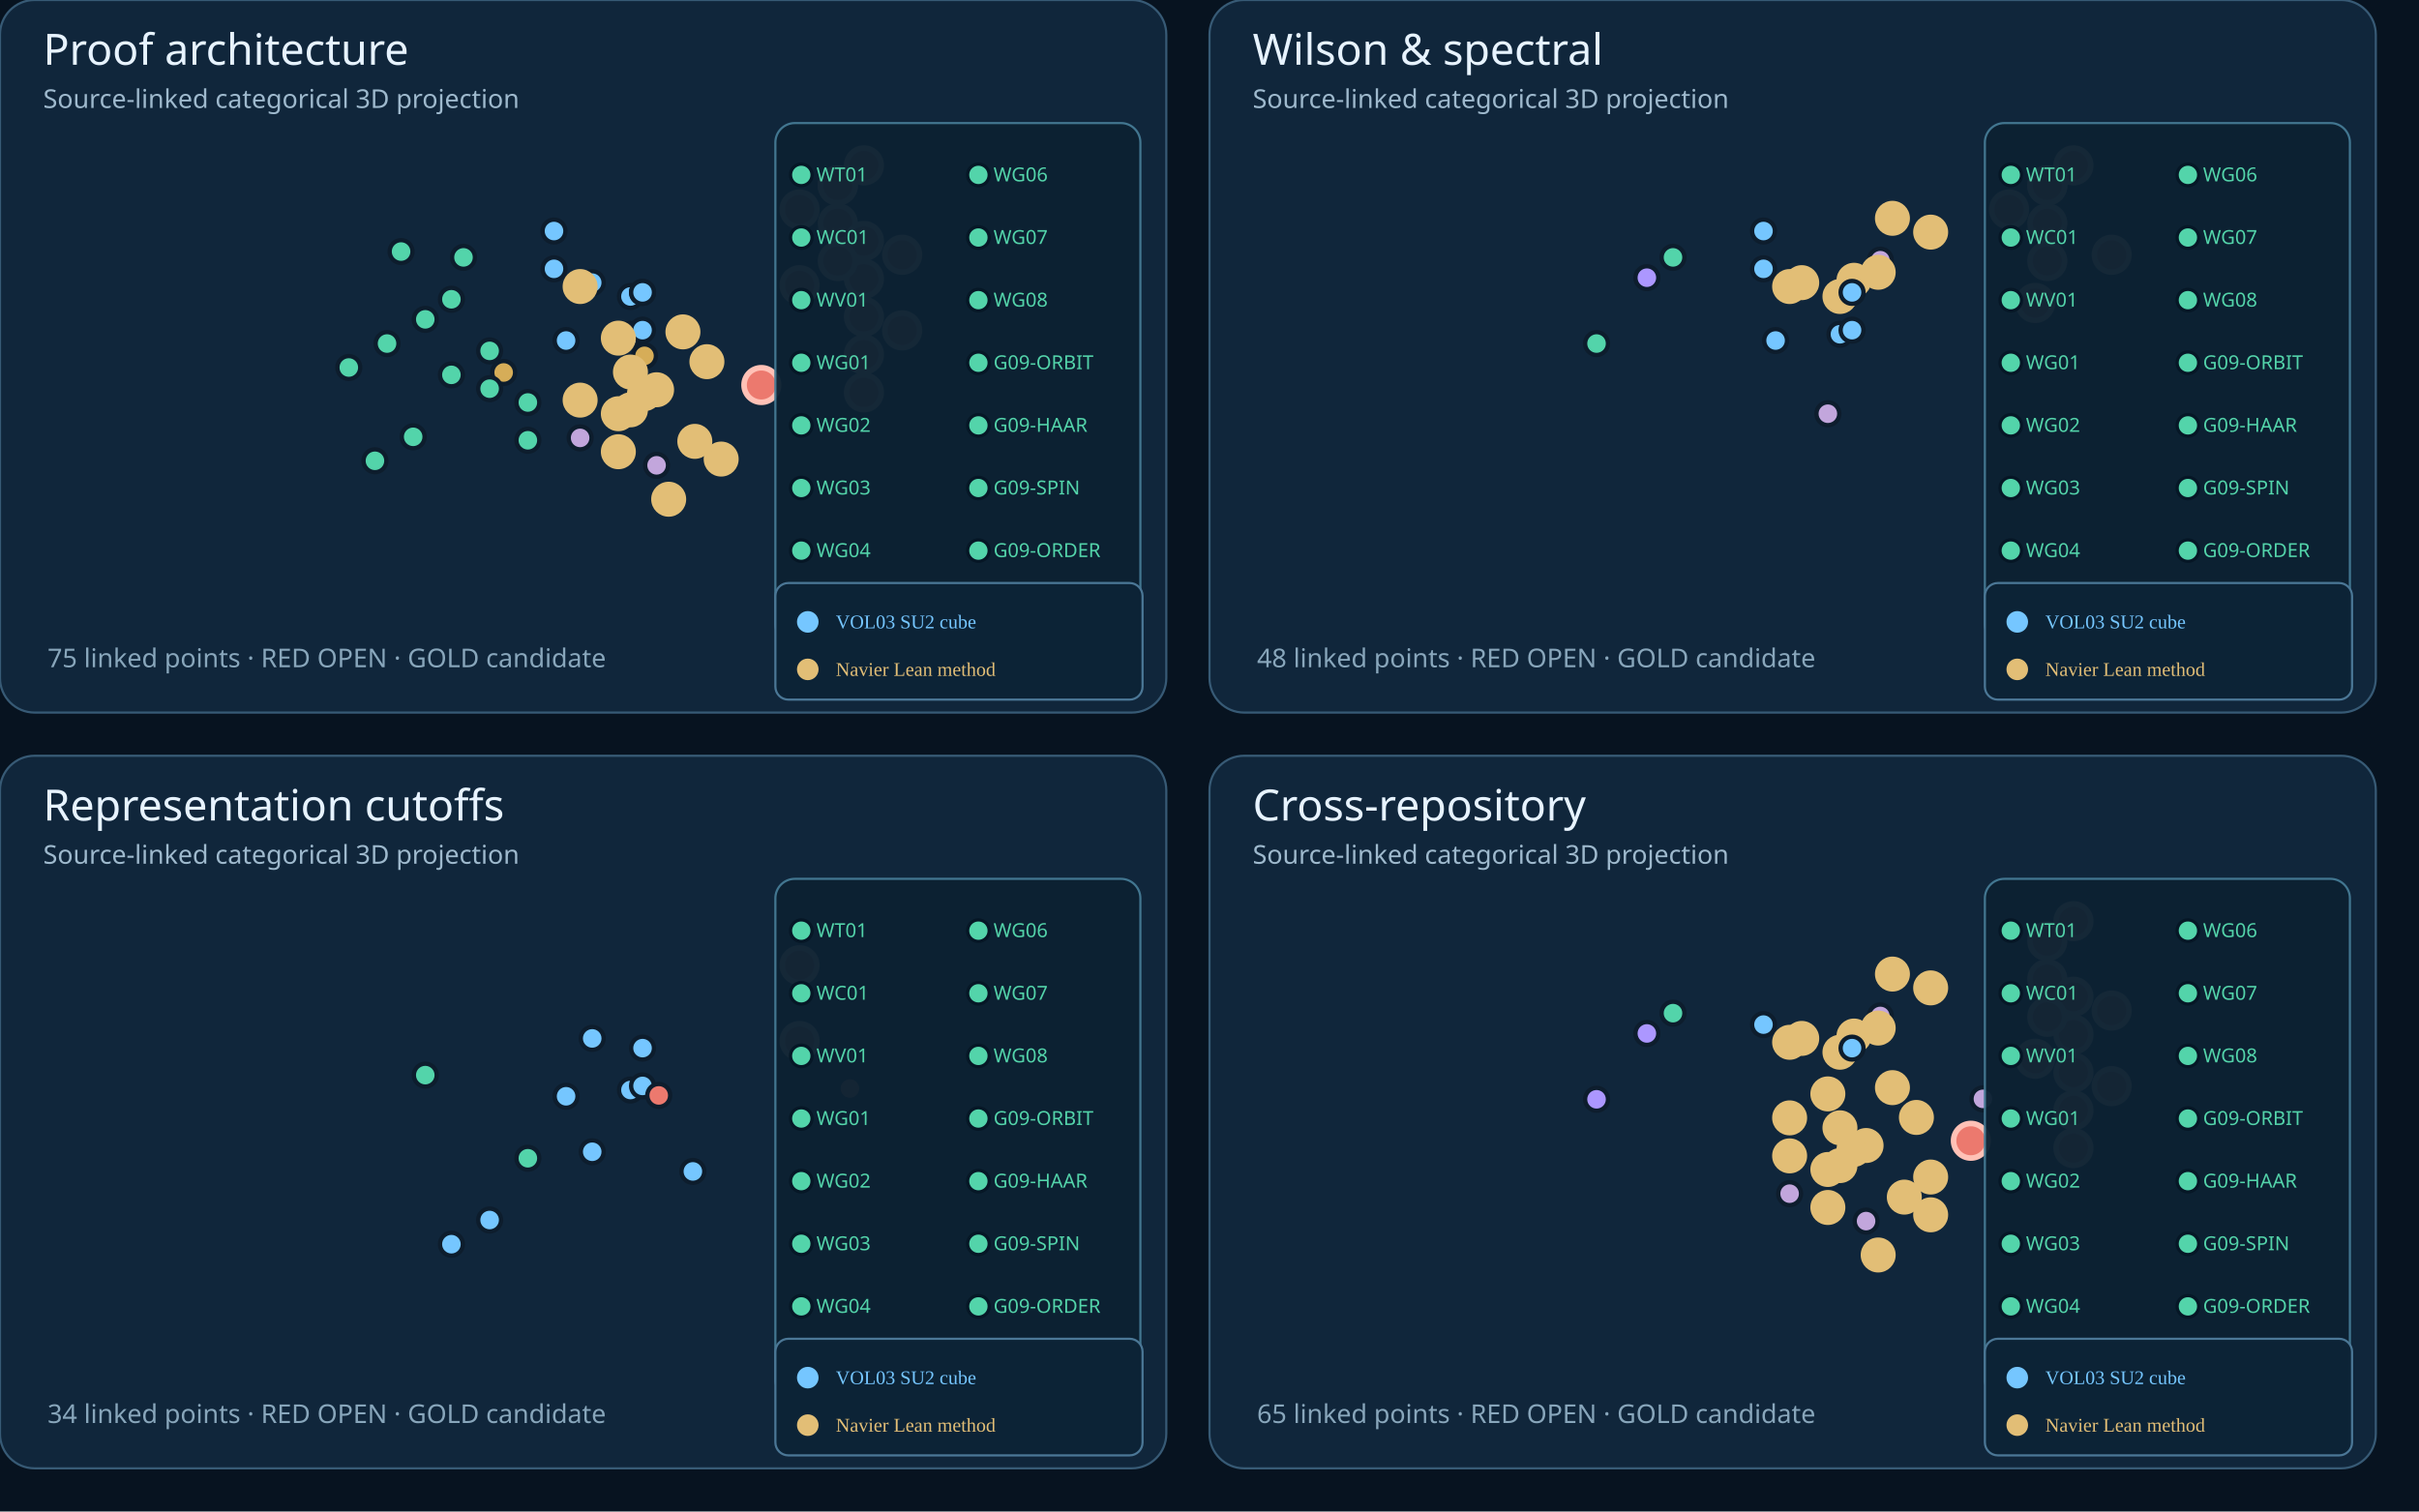
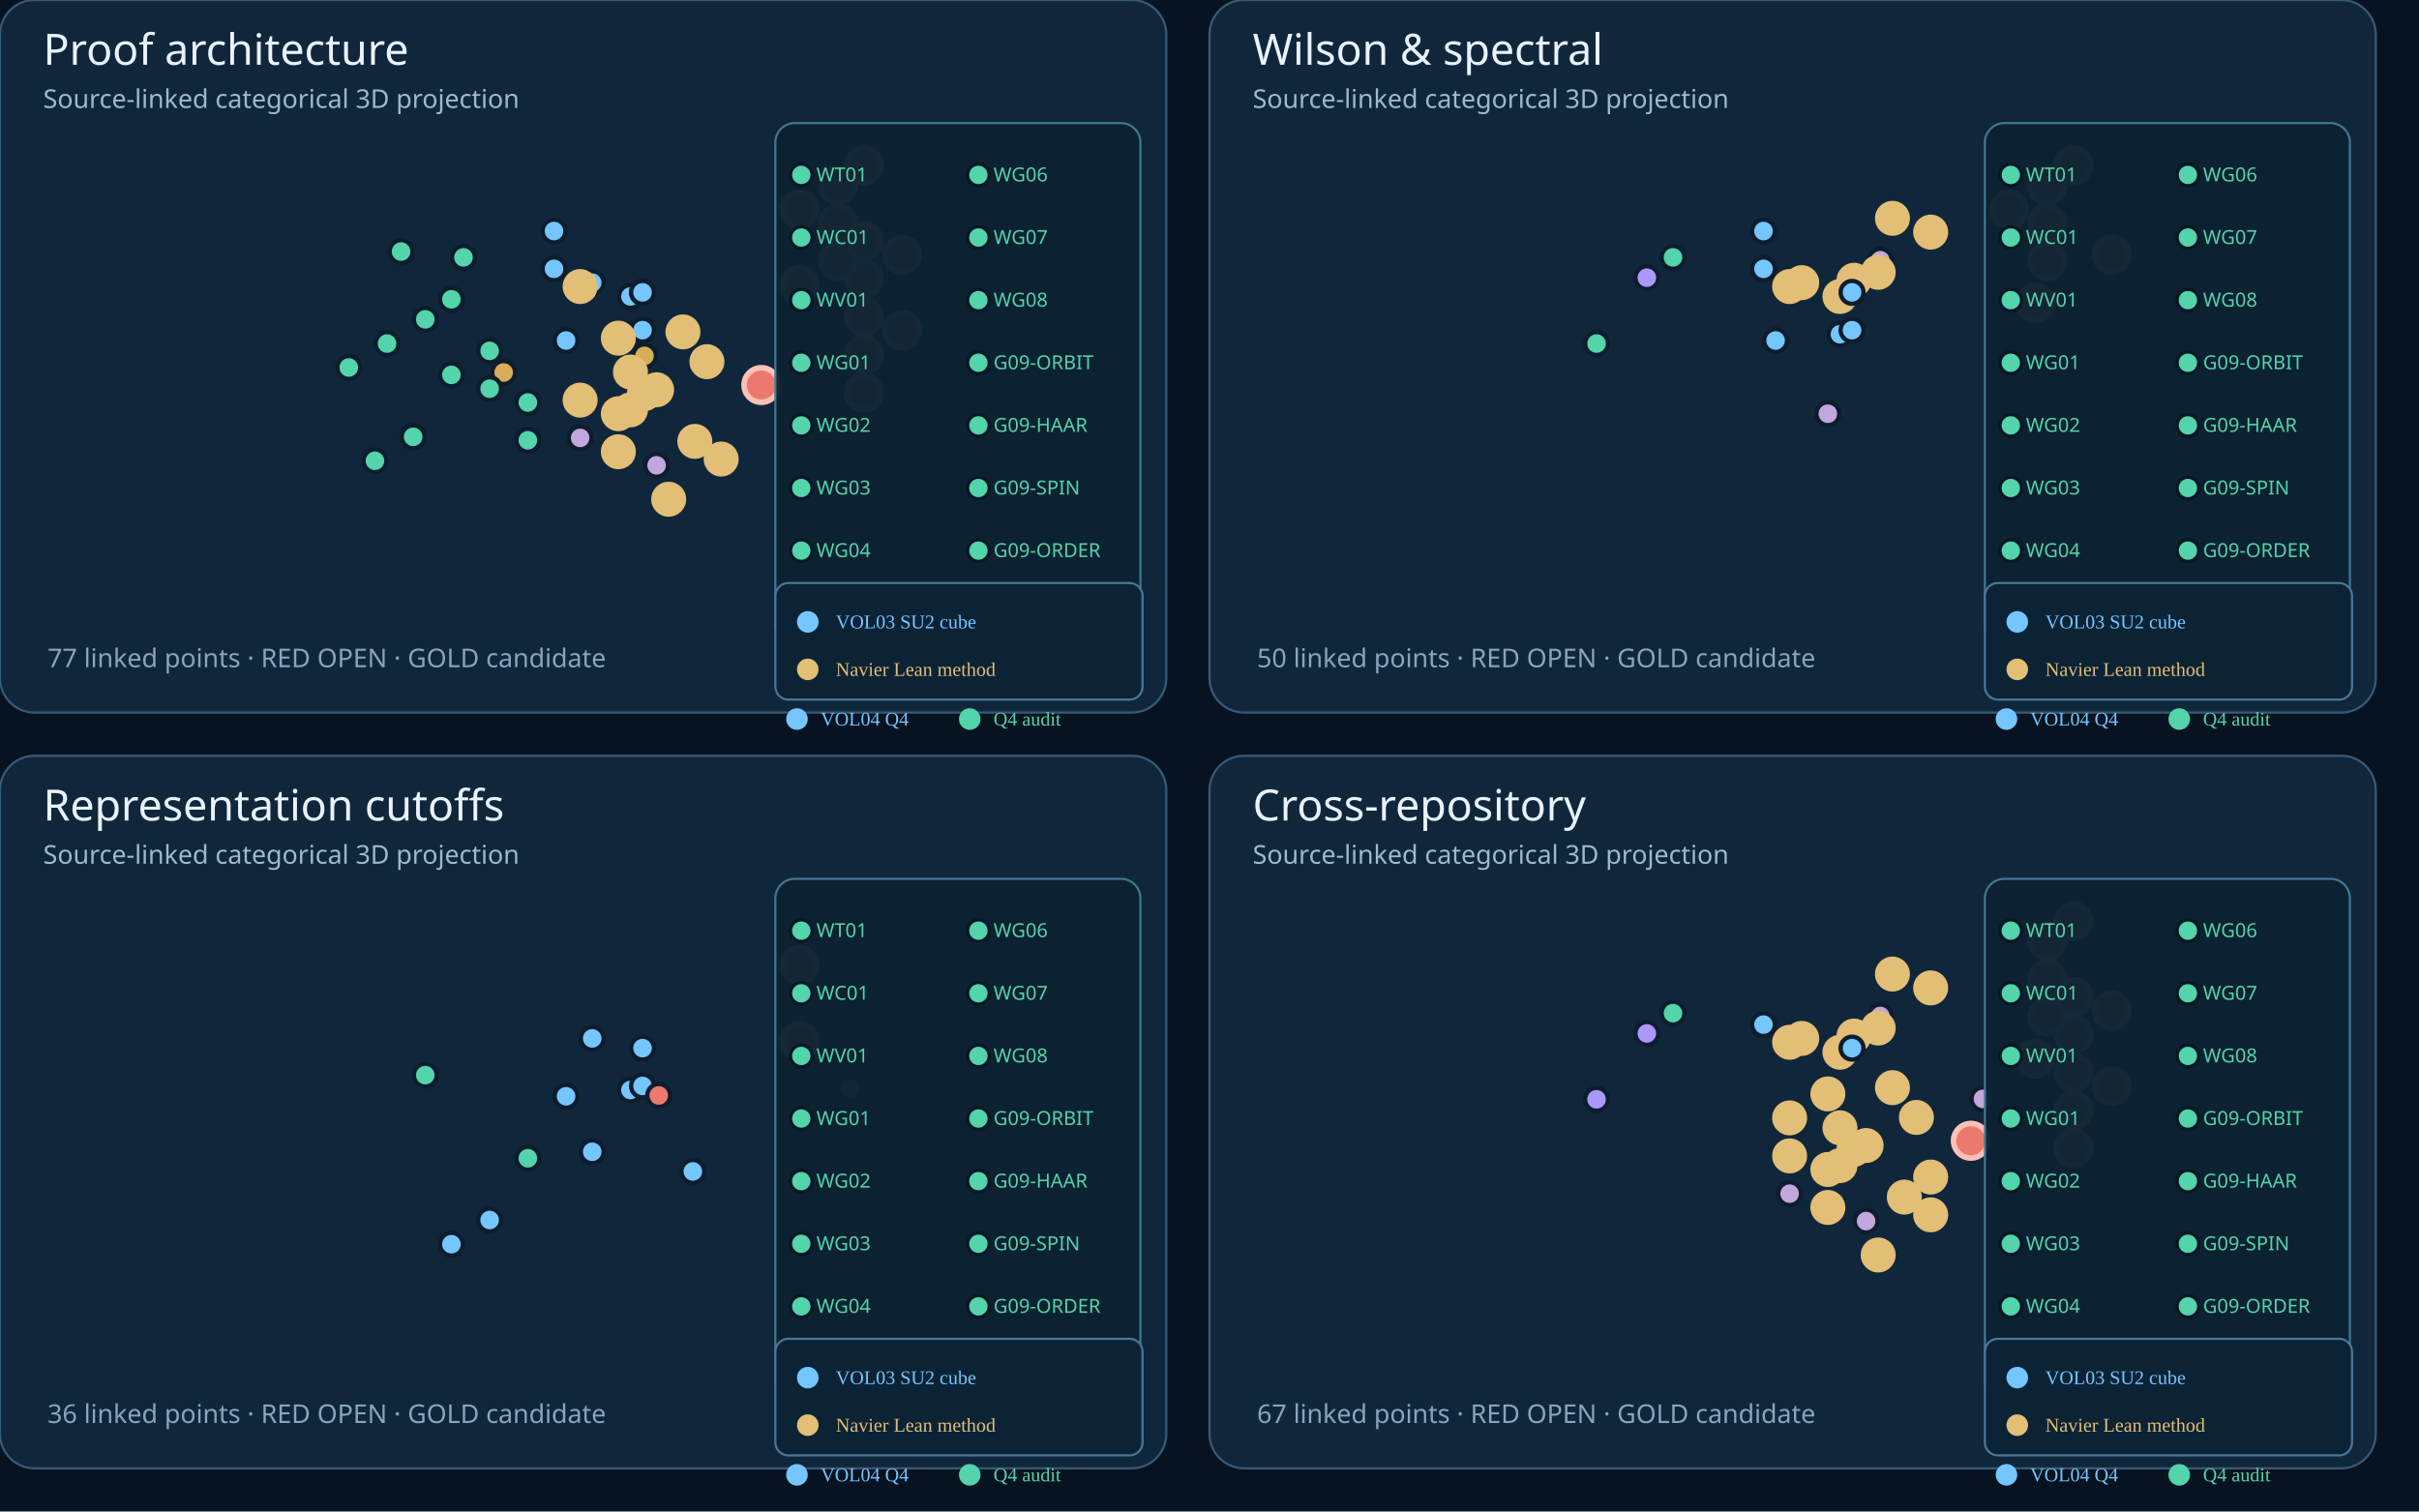
<svg xmlns="http://www.w3.org/2000/svg" width="1120" height="700" viewBox="0 0 1120 700">
  <rect width="1120" height="700" fill="#071320" />
  <g transform="translate(0,0)">
    <rect width="540" height="330" rx="16" fill="#10263b" stroke="#375a75" />
    <text x="20" y="30" fill="#e7f3ff" font-size="20" font-family="system-ui">Proof architecture</text>
    <text x="20" y="50" fill="#9eb9cd" font-size="12" font-family="system-ui">Source-linked categorical 3D projection</text>
    <circle cx="173.6" cy="213.4" r="5.3" fill="#53d4aa" stroke="#0d1d2d" stroke-width="2" />
    <circle cx="161.5" cy="170.2" r="5.3" fill="#53d4aa" stroke="#0d1d2d" stroke-width="2" />
    <circle cx="185.7" cy="116.5" r="5.3" fill="#53d4aa" stroke="#0d1d2d" stroke-width="2" />
    <circle cx="179.2" cy="159.1" r="5.3" fill="#53d4aa" stroke="#0d1d2d" stroke-width="2" />
    <circle cx="191.3" cy="202.3" r="5.3" fill="#53d4aa" stroke="#0d1d2d" stroke-width="2" />
    <circle cx="196.9" cy="147.9" r="5.3" fill="#53d4aa" stroke="#0d1d2d" stroke-width="2" />
    <circle cx="209" cy="173.6" r="5.3" fill="#53d4aa" stroke="#0d1d2d" stroke-width="2" />
    <circle cx="233.2" cy="172.5" r="5.3" fill="#d6ad58" stroke="#0d1d2d" stroke-width="2" />
    <circle cx="226.7" cy="180" r="5.3" fill="#53d4aa" stroke="#0d1d2d" stroke-width="2" />
    <circle cx="226.7" cy="162.5" r="5.3" fill="#53d4aa" stroke="#0d1d2d" stroke-width="2" />
    <circle cx="209" cy="138.6" r="5.3" fill="#53d4aa" stroke="#0d1d2d" stroke-width="2" />
    <circle cx="244.4" cy="186.4" r="5.3" fill="#53d4aa" stroke="#0d1d2d" stroke-width="2" />
    <circle cx="244.4" cy="203.9" r="5.3" fill="#53d4aa" stroke="#0d1d2d" stroke-width="2" />
    <circle cx="298.4" cy="164.8" r="5.3" fill="#d6ad58" stroke="#0d1d2d" stroke-width="2" />
    <circle cx="316.2" cy="153.7" r="5.3" fill="#d6ad58" stroke="#0d1d2d" stroke-width="2" />
    <circle cx="214.6" cy="119.2" r="5.3" fill="#53d4aa" stroke="#0d1d2d" stroke-width="2" />
    <circle cx="256.5" cy="107" r="5.3" fill="#75c6ff" stroke="#0d1d2d" stroke-width="2" />
    <circle cx="256.5" cy="124.5" r="5.3" fill="#75c6ff" stroke="#0d1d2d" stroke-width="2" />
    <circle cx="274.2" cy="130.9" r="5.3" fill="#75c6ff" stroke="#0d1d2d" stroke-width="2" />
    <circle cx="262.1" cy="157.7" r="5.3" fill="#75c6ff" stroke="#0d1d2d" stroke-width="2" />
    <circle cx="291.9" cy="137.3" r="5.3" fill="#75c6ff" stroke="#0d1d2d" stroke-width="2" />
    <circle cx="291.9" cy="154.8" r="5.3" fill="#75c6ff" stroke="#0d1d2d" stroke-width="2" />
    <circle cx="297.5" cy="152.9" r="5.3" fill="#75c6ff" stroke="#0d1d2d" stroke-width="2" />
    <circle cx="297.5" cy="135.4" r="5.3" fill="#75c6ff" stroke="#0d1d2d" stroke-width="2" />
    <circle cx="387.9" cy="103.4" r="8" fill="#ec796e" stroke="#ffc1b6" stroke-width="2.6" />
    <circle cx="387.9" cy="85.9" r="8" fill="#ec796e" stroke="#ffc1b6" stroke-width="2.6" />
    <circle cx="400" cy="146.7" r="8" fill="#ec796e" stroke="#ffc1b6" stroke-width="2.6" />
    <circle cx="400" cy="111.6" r="8" fill="#ec796e" stroke="#ffc1b6" stroke-width="2.6" />
    <circle cx="400" cy="129.1" r="8" fill="#ec796e" stroke="#ffc1b6" stroke-width="2.6" />
    <circle cx="268.6" cy="202.8" r="5.3" fill="#c2a6dc" stroke="#0d1d2d" stroke-width="2" />
    <circle cx="304" cy="215.5" r="5.3" fill="#c2a6dc" stroke="#0d1d2d" stroke-width="2" />
    <circle cx="387.9" cy="120.9" r="8" fill="#ec796e" stroke="#ffc1b6" stroke-width="2.6" />
    <circle cx="370.2" cy="97" r="8" fill="#ec796e" stroke="#ffc1b6" stroke-width="2.6" />
    <circle cx="352.5" cy="178.3" r="8" fill="#ec796e" stroke="#ffc1b6" stroke-width="2.6" />
    <circle cx="387.9" cy="85.9" r="8" fill="#ec796e" stroke="#ffc1b6" stroke-width="2.6" />
    <circle cx="400" cy="76.6" r="8" fill="#ec796e" stroke="#ffc1b6" stroke-width="2.6" />
    <circle cx="370.2" cy="132.1" r="8" fill="#ec796e" stroke="#ffc1b6" stroke-width="2.6" />
    <circle cx="400" cy="164.2" r="8" fill="#ec796e" stroke="#ffc1b6" stroke-width="2.6" />
    <circle cx="400" cy="181.7" r="8" fill="#ec796e" stroke="#ffc1b6" stroke-width="2.6" />
    <circle cx="417.7" cy="153" r="8" fill="#ec796e" stroke="#ffc1b6" stroke-width="2.6" />
    <circle cx="417.7" cy="118" r="8" fill="#ec796e" stroke="#ffc1b6" stroke-width="2.6" />
    <circle cx="286.3" cy="209.2" r="7" fill="#e2be76" stroke="#e2be76" stroke-width="2.2" />
    <circle cx="304" cy="180.5" r="7" fill="#e2be76" stroke="#e2be76" stroke-width="2.2" />
    <circle cx="286.3" cy="156.6" r="7" fill="#e2be76" stroke="#e2be76" stroke-width="2.2" />
    <circle cx="268.6" cy="185.3" r="7" fill="#e2be76" stroke="#e2be76" stroke-width="2.2" />
    <circle cx="291.9" cy="172.3" r="7" fill="#e2be76" stroke="#e2be76" stroke-width="2.2" />
    <circle cx="291.9" cy="189.8" r="7" fill="#e2be76" stroke="#e2be76" stroke-width="2.2" />
    <circle cx="309.6" cy="231.2" r="7" fill="#e2be76" stroke="#e2be76" stroke-width="2.2" />
    <circle cx="327.3" cy="167.5" r="7" fill="#e2be76" stroke="#e2be76" stroke-width="2.2" />
    <circle cx="286.3" cy="191.6" r="7" fill="#e2be76" stroke="#e2be76" stroke-width="2.2" />
    <circle cx="333.9" cy="212.6" r="7" fill="#e2be76" stroke="#e2be76" stroke-width="2.2" />
    <circle cx="298.4" cy="182.3" r="7" fill="#e2be76" stroke="#e2be76" stroke-width="2.2" />
    <circle cx="268.6" cy="132.7" r="7" fill="#e2be76" stroke="#e2be76" stroke-width="2.2" />
    <circle cx="321.7" cy="204.4" r="7" fill="#e2be76" stroke="#e2be76" stroke-width="2.2" />
    <circle cx="316.2" cy="153.7" r="7" fill="#e2be76" stroke="#e2be76" stroke-width="2.2" />
    <circle cx="297.5" cy="135.4" r="5.3" fill="#75c6ff" stroke="#0d1d2d" stroke-width="2" />
-     <text x="22" y="309" fill="#88a6bb" font-size="12" font-family="system-ui">75 linked points · RED OPEN · GOLD candidate</text>
+     <text x="22" y="309" fill="#88a6bb" font-size="12" font-family="system-ui">77 linked points · RED OPEN · GOLD candidate</text>
    <g role="group" aria-label="New WG09 and volume proof nodes">
      <rect x="359" y="57" width="169" height="241" rx="9" fill="#0b2132" stroke="#447a94" stroke-width="1" opacity=".96" />
      <a href="index.html#YM4-WT01">
        <circle cx="371" cy="81" r="5" fill="#53d4aa" stroke="#061726" stroke-width="1.5" />
        <text x="378" y="84" font-size="9" fill="#53d4aa" font-family="system-ui">WT01</text>
      </a>
      <a href="index.html#YM4-WC01">
        <circle cx="371" cy="110" r="5" fill="#53d4aa" stroke="#061726" stroke-width="1.5" />
        <text x="378" y="113" font-size="9" fill="#53d4aa" font-family="system-ui">WC01</text>
      </a>
      <a href="index.html#YM4-WV01">
        <circle cx="371" cy="139" r="5" fill="#53d4aa" stroke="#061726" stroke-width="1.5" />
        <text x="378" y="142" font-size="9" fill="#53d4aa" font-family="system-ui">WV01</text>
      </a>
      <a href="index.html#YM4-WG01">
        <circle cx="371" cy="168" r="5" fill="#53d4aa" stroke="#061726" stroke-width="1.5" />
        <text x="378" y="171" font-size="9" fill="#53d4aa" font-family="system-ui">WG01</text>
      </a>
      <a href="index.html#YM4-WG02">
        <circle cx="371" cy="197" r="5" fill="#53d4aa" stroke="#061726" stroke-width="1.5" />
        <text x="378" y="200" font-size="9" fill="#53d4aa" font-family="system-ui">WG02</text>
      </a>
      <a href="index.html#YM4-WG03">
        <circle cx="371" cy="226" r="5" fill="#53d4aa" stroke="#061726" stroke-width="1.5" />
        <text x="378" y="229" font-size="9" fill="#53d4aa" font-family="system-ui">WG03</text>
      </a>
      <a href="index.html#YM4-WG04">
        <circle cx="371" cy="255" r="5" fill="#53d4aa" stroke="#061726" stroke-width="1.5" />
        <text x="378" y="258" font-size="9" fill="#53d4aa" font-family="system-ui">WG04</text>
      </a>
      <a href="index.html#YM4-WG05">
        <circle cx="371" cy="284" r="5" fill="#53d4aa" stroke="#061726" stroke-width="1.5" />
        <text x="378" y="287" font-size="9" fill="#53d4aa" font-family="system-ui">WG05</text>
      </a>
      <a href="index.html#YM4-WG06">
        <circle cx="453" cy="81" r="5" fill="#53d4aa" stroke="#061726" stroke-width="1.5" />
        <text x="460" y="84" font-size="9" fill="#53d4aa" font-family="system-ui">WG06</text>
      </a>
      <a href="index.html#YM4-WG07">
        <circle cx="453" cy="110" r="5" fill="#53d4aa" stroke="#061726" stroke-width="1.5" />
        <text x="460" y="113" font-size="9" fill="#53d4aa" font-family="system-ui">WG07</text>
      </a>
      <a href="index.html#YM4-WG08">
        <circle cx="453" cy="139" r="5" fill="#53d4aa" stroke="#061726" stroke-width="1.5" />
        <text x="460" y="142" font-size="9" fill="#53d4aa" font-family="system-ui">WG08</text>
      </a>
      <a href="index.html#YM4-WG09-ORBIT">
        <circle cx="453" cy="168" r="5" fill="#53d4aa" stroke="#061726" stroke-width="1.5" />
        <text x="460" y="171" font-size="9" fill="#53d4aa" font-family="system-ui">G09-ORBIT</text>
      </a>
      <a href="index.html#YM4-WG09-HAAR">
        <circle cx="453" cy="197" r="5" fill="#53d4aa" stroke="#061726" stroke-width="1.5" />
        <text x="460" y="200" font-size="9" fill="#53d4aa" font-family="system-ui">G09-HAAR</text>
      </a>
      <a href="index.html#YM4-WG09-SPIN">
        <circle cx="453" cy="226" r="5" fill="#53d4aa" stroke="#061726" stroke-width="1.5" />
        <text x="460" y="229" font-size="9" fill="#53d4aa" font-family="system-ui">G09-SPIN</text>
      </a>
      <a href="index.html#YM4-WG09-ORDER">
        <circle cx="453" cy="255" r="5" fill="#53d4aa" stroke="#061726" stroke-width="1.5" />
        <text x="460" y="258" font-size="9" fill="#53d4aa" font-family="system-ui">G09-ORDER</text>
      </a>
      <a href="index.html#YM4-VOL01">
        <circle cx="453" cy="284" r="5" fill="#75c6ff" stroke="#061726" stroke-width="1.5" />
        <text x="460" y="287" font-size="9" fill="#75c6ff" font-family="system-ui">VOL01</text>
      </a>
      <a href="index.html#YM4-VOL02">
        <circle cx="521" cy="296" r="5" fill="#75c6ff" stroke="#0d1d2d" stroke-width="1.5" />
        <text x="449" y="313" font-size="9" fill="#75c6ff">VOL02</text>
      </a>
      <g role="group" aria-label="VOL03 exact SU2 Haar and Navier Lean method">
        <rect x="359" y="270" width="170" height="54" rx="6" fill="#0c2336" stroke="#4b7796" stroke-width="1" />
        <a href="index.html#YM4-VOL03">
          <circle cx="374" cy="288" r="5" fill="#75c6ff" />
          <text x="387" y="291" fill="#75c6ff" font-size="9">VOL03 SU2 cube</text>
        </a>
        <a href="index.html#EXT-NS-CELL">
          <circle cx="374" cy="310" r="5" fill="#e2be76" />
          <text x="387" y="313" fill="#e2be76" font-size="9">Navier Lean method</text>
        </a>
+         <g role="group" aria-label="VOL04 full fourth coefficient and separate audit">
+           <a href="index.html#YM4-VOL04">
+             <circle cx="369" cy="333" r="5" fill="#75c6ff" />
+             <text x="380" y="336" font-size="9" fill="#75c6ff">VOL04 Q4</text>
+           </a>
+           <a href="index.html#YM4-VOL04-AUDIT">
+             <circle cx="449" cy="333" r="5" fill="#53d4aa" />
+             <text x="460" y="336" font-size="9" fill="#53d4aa">Q4 audit</text>
+           </a>
+         </g>
      </g>
    </g>
  </g>
  <g transform="translate(560,0)">
    <rect width="540" height="330" rx="16" fill="#10263b" stroke="#375a75" />
    <text x="20" y="30" fill="#e7f3ff" font-size="20" font-family="system-ui">Wilson &amp; spectral</text>
    <text x="20" y="50" fill="#9eb9cd" font-size="12" font-family="system-ui">Source-linked categorical 3D projection</text>
    <circle cx="179.2" cy="159.1" r="5.3" fill="#53d4aa" stroke="#0d1d2d" stroke-width="2" />
    <circle cx="214.6" cy="119.2" r="5.3" fill="#53d4aa" stroke="#0d1d2d" stroke-width="2" />
    <circle cx="256.5" cy="107" r="5.3" fill="#75c6ff" stroke="#0d1d2d" stroke-width="2" />
    <circle cx="256.5" cy="124.5" r="5.3" fill="#75c6ff" stroke="#0d1d2d" stroke-width="2" />
    <circle cx="274.2" cy="130.9" r="5.3" fill="#75c6ff" stroke="#0d1d2d" stroke-width="2" />
    <circle cx="262.1" cy="157.7" r="5.3" fill="#75c6ff" stroke="#0d1d2d" stroke-width="2" />
    <circle cx="291.9" cy="137.3" r="5.3" fill="#75c6ff" stroke="#0d1d2d" stroke-width="2" />
    <circle cx="291.9" cy="154.8" r="5.3" fill="#75c6ff" stroke="#0d1d2d" stroke-width="2" />
    <circle cx="297.5" cy="152.9" r="5.3" fill="#75c6ff" stroke="#0d1d2d" stroke-width="2" />
    <circle cx="297.5" cy="135.4" r="5.3" fill="#75c6ff" stroke="#0d1d2d" stroke-width="2" />
    <circle cx="387.9" cy="103.4" r="8" fill="#ec796e" stroke="#ffc1b6" stroke-width="2.6" />
    <circle cx="387.9" cy="85.9" r="8" fill="#ec796e" stroke="#ffc1b6" stroke-width="2.6" />
    <circle cx="202.5" cy="128.6" r="5.3" fill="#ac97ff" stroke="#0d1d2d" stroke-width="2" />
    <circle cx="286.3" cy="191.6" r="5.3" fill="#c2a6dc" stroke="#0d1d2d" stroke-width="2" />
    <circle cx="310.6" cy="120.5" r="5.3" fill="#c2a6dc" stroke="#0d1d2d" stroke-width="2" />
    <circle cx="387.9" cy="120.9" r="8" fill="#ec796e" stroke="#ffc1b6" stroke-width="2.6" />
    <circle cx="370.2" cy="97" r="8" fill="#ec796e" stroke="#ffc1b6" stroke-width="2.6" />
    <circle cx="387.9" cy="85.9" r="8" fill="#ec796e" stroke="#ffc1b6" stroke-width="2.6" />
    <circle cx="400" cy="76.6" r="8" fill="#ec796e" stroke="#ffc1b6" stroke-width="2.6" />
    <circle cx="417.7" cy="118" r="8" fill="#ec796e" stroke="#ffc1b6" stroke-width="2.6" />
    <circle cx="382.3" cy="140.3" r="8" fill="#ec796e" stroke="#ffc1b6" stroke-width="2.6" />
    <circle cx="274.2" cy="130.9" r="7" fill="#e2be76" stroke="#e2be76" stroke-width="2.2" />
    <circle cx="291.9" cy="137.3" r="7" fill="#e2be76" stroke="#e2be76" stroke-width="2.2" />
    <circle cx="309.6" cy="126.1" r="7" fill="#e2be76" stroke="#e2be76" stroke-width="2.2" />
    <circle cx="268.6" cy="132.7" r="7" fill="#e2be76" stroke="#e2be76" stroke-width="2.2" />
    <circle cx="298.4" cy="129.8" r="7" fill="#e2be76" stroke="#e2be76" stroke-width="2.2" />
    <circle cx="316.2" cy="101.1" r="7" fill="#e2be76" stroke="#e2be76" stroke-width="2.2" />
    <circle cx="333.9" cy="107.5" r="7" fill="#e2be76" stroke="#e2be76" stroke-width="2.2" />
    <circle cx="297.5" cy="135.4" r="5.3" fill="#75c6ff" stroke="#0d1d2d" stroke-width="2" />
-     <text x="22" y="309" fill="#88a6bb" font-size="12" font-family="system-ui">48 linked points · RED OPEN · GOLD candidate</text>
+     <text x="22" y="309" fill="#88a6bb" font-size="12" font-family="system-ui">50 linked points · RED OPEN · GOLD candidate</text>
    <g role="group" aria-label="New WG09 and volume proof nodes">
      <rect x="359" y="57" width="169" height="241" rx="9" fill="#0b2132" stroke="#447a94" stroke-width="1" opacity=".96" />
      <a href="index.html#YM4-WT01">
        <circle cx="371" cy="81" r="5" fill="#53d4aa" stroke="#061726" stroke-width="1.5" />
        <text x="378" y="84" font-size="9" fill="#53d4aa" font-family="system-ui">WT01</text>
      </a>
      <a href="index.html#YM4-WC01">
        <circle cx="371" cy="110" r="5" fill="#53d4aa" stroke="#061726" stroke-width="1.5" />
        <text x="378" y="113" font-size="9" fill="#53d4aa" font-family="system-ui">WC01</text>
      </a>
      <a href="index.html#YM4-WV01">
        <circle cx="371" cy="139" r="5" fill="#53d4aa" stroke="#061726" stroke-width="1.5" />
        <text x="378" y="142" font-size="9" fill="#53d4aa" font-family="system-ui">WV01</text>
      </a>
      <a href="index.html#YM4-WG01">
        <circle cx="371" cy="168" r="5" fill="#53d4aa" stroke="#061726" stroke-width="1.5" />
        <text x="378" y="171" font-size="9" fill="#53d4aa" font-family="system-ui">WG01</text>
      </a>
      <a href="index.html#YM4-WG02">
        <circle cx="371" cy="197" r="5" fill="#53d4aa" stroke="#061726" stroke-width="1.5" />
        <text x="378" y="200" font-size="9" fill="#53d4aa" font-family="system-ui">WG02</text>
      </a>
      <a href="index.html#YM4-WG03">
        <circle cx="371" cy="226" r="5" fill="#53d4aa" stroke="#061726" stroke-width="1.5" />
        <text x="378" y="229" font-size="9" fill="#53d4aa" font-family="system-ui">WG03</text>
      </a>
      <a href="index.html#YM4-WG04">
        <circle cx="371" cy="255" r="5" fill="#53d4aa" stroke="#061726" stroke-width="1.5" />
        <text x="378" y="258" font-size="9" fill="#53d4aa" font-family="system-ui">WG04</text>
      </a>
      <a href="index.html#YM4-WG05">
        <circle cx="371" cy="284" r="5" fill="#53d4aa" stroke="#061726" stroke-width="1.5" />
        <text x="378" y="287" font-size="9" fill="#53d4aa" font-family="system-ui">WG05</text>
      </a>
      <a href="index.html#YM4-WG06">
        <circle cx="453" cy="81" r="5" fill="#53d4aa" stroke="#061726" stroke-width="1.5" />
        <text x="460" y="84" font-size="9" fill="#53d4aa" font-family="system-ui">WG06</text>
      </a>
      <a href="index.html#YM4-WG07">
        <circle cx="453" cy="110" r="5" fill="#53d4aa" stroke="#061726" stroke-width="1.5" />
        <text x="460" y="113" font-size="9" fill="#53d4aa" font-family="system-ui">WG07</text>
      </a>
      <a href="index.html#YM4-WG08">
        <circle cx="453" cy="139" r="5" fill="#53d4aa" stroke="#061726" stroke-width="1.5" />
        <text x="460" y="142" font-size="9" fill="#53d4aa" font-family="system-ui">WG08</text>
      </a>
      <a href="index.html#YM4-WG09-ORBIT">
        <circle cx="453" cy="168" r="5" fill="#53d4aa" stroke="#061726" stroke-width="1.5" />
        <text x="460" y="171" font-size="9" fill="#53d4aa" font-family="system-ui">G09-ORBIT</text>
      </a>
      <a href="index.html#YM4-WG09-HAAR">
        <circle cx="453" cy="197" r="5" fill="#53d4aa" stroke="#061726" stroke-width="1.5" />
        <text x="460" y="200" font-size="9" fill="#53d4aa" font-family="system-ui">G09-HAAR</text>
      </a>
      <a href="index.html#YM4-WG09-SPIN">
        <circle cx="453" cy="226" r="5" fill="#53d4aa" stroke="#061726" stroke-width="1.5" />
        <text x="460" y="229" font-size="9" fill="#53d4aa" font-family="system-ui">G09-SPIN</text>
      </a>
      <a href="index.html#YM4-WG09-ORDER">
        <circle cx="453" cy="255" r="5" fill="#53d4aa" stroke="#061726" stroke-width="1.5" />
        <text x="460" y="258" font-size="9" fill="#53d4aa" font-family="system-ui">G09-ORDER</text>
      </a>
      <a href="index.html#YM4-VOL01">
        <circle cx="453" cy="284" r="5" fill="#75c6ff" stroke="#061726" stroke-width="1.5" />
        <text x="460" y="287" font-size="9" fill="#75c6ff" font-family="system-ui">VOL01</text>
      </a>
      <a href="index.html#YM4-VOL02">
        <circle cx="521" cy="296" r="5" fill="#75c6ff" stroke="#0d1d2d" stroke-width="1.5" />
        <text x="449" y="313" font-size="9" fill="#75c6ff">VOL02</text>
      </a>
      <g role="group" aria-label="VOL03 exact SU2 Haar and Navier Lean method">
        <rect x="359" y="270" width="170" height="54" rx="6" fill="#0c2336" stroke="#4b7796" stroke-width="1" />
        <a href="index.html#YM4-VOL03">
          <circle cx="374" cy="288" r="5" fill="#75c6ff" />
          <text x="387" y="291" fill="#75c6ff" font-size="9">VOL03 SU2 cube</text>
        </a>
        <a href="index.html#EXT-NS-CELL">
          <circle cx="374" cy="310" r="5" fill="#e2be76" />
          <text x="387" y="313" fill="#e2be76" font-size="9">Navier Lean method</text>
        </a>
+         <g role="group" aria-label="VOL04 full fourth coefficient and separate audit">
+           <a href="index.html#YM4-VOL04">
+             <circle cx="369" cy="333" r="5" fill="#75c6ff" />
+             <text x="380" y="336" font-size="9" fill="#75c6ff">VOL04 Q4</text>
+           </a>
+           <a href="index.html#YM4-VOL04-AUDIT">
+             <circle cx="449" cy="333" r="5" fill="#53d4aa" />
+             <text x="460" y="336" font-size="9" fill="#53d4aa">Q4 audit</text>
+           </a>
+         </g>
      </g>
    </g>
  </g>
  <g transform="translate(0,350)">
    <rect width="540" height="330" rx="16" fill="#10263b" stroke="#375a75" />
    <text x="20" y="30" fill="#e7f3ff" font-size="20" font-family="system-ui">Representation cutoffs</text>
    <text x="20" y="50" fill="#9eb9cd" font-size="12" font-family="system-ui">Source-linked categorical 3D projection</text>
    <circle cx="196.9" cy="147.9" r="5.3" fill="#53d4aa" stroke="#0d1d2d" stroke-width="2" />
    <circle cx="244.4" cy="186.4" r="5.3" fill="#53d4aa" stroke="#0d1d2d" stroke-width="2" />
    <circle cx="274.2" cy="130.9" r="5.3" fill="#75c6ff" stroke="#0d1d2d" stroke-width="2" />
    <circle cx="262.1" cy="157.7" r="5.3" fill="#75c6ff" stroke="#0d1d2d" stroke-width="2" />
    <circle cx="291.9" cy="154.8" r="5.3" fill="#75c6ff" stroke="#0d1d2d" stroke-width="2" />
    <circle cx="297.5" cy="152.9" r="5.3" fill="#75c6ff" stroke="#0d1d2d" stroke-width="2" />
    <circle cx="297.5" cy="135.4" r="5.3" fill="#75c6ff" stroke="#0d1d2d" stroke-width="2" />
    <circle cx="209" cy="226.2" r="5.3" fill="#75c6ff" stroke="#0d1d2d" stroke-width="2" />
    <circle cx="226.7" cy="215" r="5.3" fill="#75c6ff" stroke="#0d1d2d" stroke-width="2" />
    <circle cx="305" cy="157.3" r="5.3" fill="#ec796e" stroke="#0d1d2d" stroke-width="2" />
    <circle cx="274.2" cy="183.4" r="5.3" fill="#75c6ff" stroke="#0d1d2d" stroke-width="2" />
    <circle cx="393.5" cy="154.1" r="5.3" fill="#ec796e" stroke="#0d1d2d" stroke-width="2" />
    <circle cx="320.8" cy="192.5" r="5.3" fill="#75c6ff" stroke="#0d1d2d" stroke-width="2" />
    <circle cx="370.2" cy="97" r="8" fill="#ec796e" stroke="#ffc1b6" stroke-width="2.6" />
    <circle cx="370.2" cy="132.1" r="8" fill="#ec796e" stroke="#ffc1b6" stroke-width="2.6" />
-     <text x="22" y="309" fill="#88a6bb" font-size="12" font-family="system-ui">34 linked points · RED OPEN · GOLD candidate</text>
+     <text x="22" y="309" fill="#88a6bb" font-size="12" font-family="system-ui">36 linked points · RED OPEN · GOLD candidate</text>
    <g role="group" aria-label="New WG09 and volume proof nodes">
      <rect x="359" y="57" width="169" height="241" rx="9" fill="#0b2132" stroke="#447a94" stroke-width="1" opacity=".96" />
      <a href="index.html#YM4-WT01">
        <circle cx="371" cy="81" r="5" fill="#53d4aa" stroke="#061726" stroke-width="1.5" />
        <text x="378" y="84" font-size="9" fill="#53d4aa" font-family="system-ui">WT01</text>
      </a>
      <a href="index.html#YM4-WC01">
        <circle cx="371" cy="110" r="5" fill="#53d4aa" stroke="#061726" stroke-width="1.5" />
        <text x="378" y="113" font-size="9" fill="#53d4aa" font-family="system-ui">WC01</text>
      </a>
      <a href="index.html#YM4-WV01">
        <circle cx="371" cy="139" r="5" fill="#53d4aa" stroke="#061726" stroke-width="1.5" />
        <text x="378" y="142" font-size="9" fill="#53d4aa" font-family="system-ui">WV01</text>
      </a>
      <a href="index.html#YM4-WG01">
        <circle cx="371" cy="168" r="5" fill="#53d4aa" stroke="#061726" stroke-width="1.5" />
        <text x="378" y="171" font-size="9" fill="#53d4aa" font-family="system-ui">WG01</text>
      </a>
      <a href="index.html#YM4-WG02">
        <circle cx="371" cy="197" r="5" fill="#53d4aa" stroke="#061726" stroke-width="1.5" />
        <text x="378" y="200" font-size="9" fill="#53d4aa" font-family="system-ui">WG02</text>
      </a>
      <a href="index.html#YM4-WG03">
        <circle cx="371" cy="226" r="5" fill="#53d4aa" stroke="#061726" stroke-width="1.5" />
        <text x="378" y="229" font-size="9" fill="#53d4aa" font-family="system-ui">WG03</text>
      </a>
      <a href="index.html#YM4-WG04">
        <circle cx="371" cy="255" r="5" fill="#53d4aa" stroke="#061726" stroke-width="1.5" />
        <text x="378" y="258" font-size="9" fill="#53d4aa" font-family="system-ui">WG04</text>
      </a>
      <a href="index.html#YM4-WG05">
        <circle cx="371" cy="284" r="5" fill="#53d4aa" stroke="#061726" stroke-width="1.5" />
        <text x="378" y="287" font-size="9" fill="#53d4aa" font-family="system-ui">WG05</text>
      </a>
      <a href="index.html#YM4-WG06">
        <circle cx="453" cy="81" r="5" fill="#53d4aa" stroke="#061726" stroke-width="1.5" />
        <text x="460" y="84" font-size="9" fill="#53d4aa" font-family="system-ui">WG06</text>
      </a>
      <a href="index.html#YM4-WG07">
        <circle cx="453" cy="110" r="5" fill="#53d4aa" stroke="#061726" stroke-width="1.5" />
        <text x="460" y="113" font-size="9" fill="#53d4aa" font-family="system-ui">WG07</text>
      </a>
      <a href="index.html#YM4-WG08">
        <circle cx="453" cy="139" r="5" fill="#53d4aa" stroke="#061726" stroke-width="1.5" />
        <text x="460" y="142" font-size="9" fill="#53d4aa" font-family="system-ui">WG08</text>
      </a>
      <a href="index.html#YM4-WG09-ORBIT">
        <circle cx="453" cy="168" r="5" fill="#53d4aa" stroke="#061726" stroke-width="1.5" />
        <text x="460" y="171" font-size="9" fill="#53d4aa" font-family="system-ui">G09-ORBIT</text>
      </a>
      <a href="index.html#YM4-WG09-HAAR">
        <circle cx="453" cy="197" r="5" fill="#53d4aa" stroke="#061726" stroke-width="1.5" />
        <text x="460" y="200" font-size="9" fill="#53d4aa" font-family="system-ui">G09-HAAR</text>
      </a>
      <a href="index.html#YM4-WG09-SPIN">
        <circle cx="453" cy="226" r="5" fill="#53d4aa" stroke="#061726" stroke-width="1.5" />
        <text x="460" y="229" font-size="9" fill="#53d4aa" font-family="system-ui">G09-SPIN</text>
      </a>
      <a href="index.html#YM4-WG09-ORDER">
        <circle cx="453" cy="255" r="5" fill="#53d4aa" stroke="#061726" stroke-width="1.5" />
        <text x="460" y="258" font-size="9" fill="#53d4aa" font-family="system-ui">G09-ORDER</text>
      </a>
      <a href="index.html#YM4-VOL01">
        <circle cx="453" cy="284" r="5" fill="#75c6ff" stroke="#061726" stroke-width="1.5" />
        <text x="460" y="287" font-size="9" fill="#75c6ff" font-family="system-ui">VOL01</text>
      </a>
      <a href="index.html#YM4-VOL02">
        <circle cx="521" cy="296" r="5" fill="#75c6ff" stroke="#0d1d2d" stroke-width="1.5" />
        <text x="449" y="313" font-size="9" fill="#75c6ff">VOL02</text>
      </a>
      <g role="group" aria-label="VOL03 exact SU2 Haar and Navier Lean method">
        <rect x="359" y="270" width="170" height="54" rx="6" fill="#0c2336" stroke="#4b7796" stroke-width="1" />
        <a href="index.html#YM4-VOL03">
          <circle cx="374" cy="288" r="5" fill="#75c6ff" />
          <text x="387" y="291" fill="#75c6ff" font-size="9">VOL03 SU2 cube</text>
        </a>
        <a href="index.html#EXT-NS-CELL">
          <circle cx="374" cy="310" r="5" fill="#e2be76" />
          <text x="387" y="313" fill="#e2be76" font-size="9">Navier Lean method</text>
        </a>
+         <g role="group" aria-label="VOL04 full fourth coefficient and separate audit">
+           <a href="index.html#YM4-VOL04">
+             <circle cx="369" cy="333" r="5" fill="#75c6ff" />
+             <text x="380" y="336" font-size="9" fill="#75c6ff">VOL04 Q4</text>
+           </a>
+           <a href="index.html#YM4-VOL04-AUDIT">
+             <circle cx="449" cy="333" r="5" fill="#53d4aa" />
+             <text x="460" y="336" font-size="9" fill="#53d4aa">Q4 audit</text>
+           </a>
+         </g>
      </g>
    </g>
  </g>
  <g transform="translate(560,350)">
    <rect width="540" height="330" rx="16" fill="#10263b" stroke="#375a75" />
    <text x="20" y="30" fill="#e7f3ff" font-size="20" font-family="system-ui">Cross-repository</text>
    <text x="20" y="50" fill="#9eb9cd" font-size="12" font-family="system-ui">Source-linked categorical 3D projection</text>
    <circle cx="316.2" cy="153.7" r="5.3" fill="#d6ad58" stroke="#0d1d2d" stroke-width="2" />
    <circle cx="214.6" cy="119.2" r="5.3" fill="#53d4aa" stroke="#0d1d2d" stroke-width="2" />
    <circle cx="256.5" cy="124.5" r="5.3" fill="#75c6ff" stroke="#0d1d2d" stroke-width="2" />
    <circle cx="387.9" cy="103.4" r="8" fill="#ec796e" stroke="#ffc1b6" stroke-width="2.6" />
    <circle cx="387.9" cy="85.9" r="8" fill="#ec796e" stroke="#ffc1b6" stroke-width="2.6" />
    <circle cx="400" cy="146.7" r="8" fill="#ec796e" stroke="#ffc1b6" stroke-width="2.6" />
    <circle cx="400" cy="111.6" r="8" fill="#ec796e" stroke="#ffc1b6" stroke-width="2.6" />
    <circle cx="400" cy="129.1" r="8" fill="#ec796e" stroke="#ffc1b6" stroke-width="2.6" />
    <circle cx="202.5" cy="128.6" r="5.3" fill="#ac97ff" stroke="#0d1d2d" stroke-width="2" />
    <circle cx="179.2" cy="159.1" r="5.3" fill="#ac97ff" stroke="#0d1d2d" stroke-width="2" />
    <circle cx="268.6" cy="202.8" r="5.3" fill="#c2a6dc" stroke="#0d1d2d" stroke-width="2" />
    <circle cx="286.3" cy="191.6" r="5.3" fill="#c2a6dc" stroke="#0d1d2d" stroke-width="2" />
    <circle cx="304" cy="215.5" r="5.3" fill="#c2a6dc" stroke="#0d1d2d" stroke-width="2" />
    <circle cx="310.6" cy="120.5" r="5.3" fill="#c2a6dc" stroke="#0d1d2d" stroke-width="2" />
    <circle cx="358.1" cy="158.9" r="5.3" fill="#c2a6dc" stroke="#0d1d2d" stroke-width="2" />
    <circle cx="387.9" cy="120.9" r="8" fill="#ec796e" stroke="#ffc1b6" stroke-width="2.6" />
    <circle cx="352.5" cy="178.3" r="8" fill="#ec796e" stroke="#ffc1b6" stroke-width="2.6" />
    <circle cx="400" cy="76.6" r="8" fill="#ec796e" stroke="#ffc1b6" stroke-width="2.6" />
    <circle cx="400" cy="164.2" r="8" fill="#ec796e" stroke="#ffc1b6" stroke-width="2.6" />
    <circle cx="400" cy="181.7" r="8" fill="#ec796e" stroke="#ffc1b6" stroke-width="2.6" />
    <circle cx="417.7" cy="153" r="8" fill="#ec796e" stroke="#ffc1b6" stroke-width="2.6" />
    <circle cx="417.7" cy="118" r="8" fill="#ec796e" stroke="#ffc1b6" stroke-width="2.6" />
    <circle cx="382.3" cy="140.3" r="8" fill="#ec796e" stroke="#ffc1b6" stroke-width="2.6" />
    <circle cx="286.3" cy="209.2" r="7" fill="#e2be76" stroke="#e2be76" stroke-width="2.2" />
    <circle cx="304" cy="180.5" r="7" fill="#e2be76" stroke="#e2be76" stroke-width="2.2" />
    <circle cx="286.3" cy="156.6" r="7" fill="#e2be76" stroke="#e2be76" stroke-width="2.2" />
    <circle cx="268.6" cy="185.3" r="7" fill="#e2be76" stroke="#e2be76" stroke-width="2.2" />
    <circle cx="268.6" cy="167.7" r="7" fill="#e2be76" stroke="#e2be76" stroke-width="2.2" />
    <circle cx="291.9" cy="172.3" r="7" fill="#e2be76" stroke="#e2be76" stroke-width="2.2" />
    <circle cx="291.9" cy="189.8" r="7" fill="#e2be76" stroke="#e2be76" stroke-width="2.2" />
    <circle cx="309.6" cy="231.2" r="7" fill="#e2be76" stroke="#e2be76" stroke-width="2.2" />
    <circle cx="274.2" cy="130.9" r="7" fill="#e2be76" stroke="#e2be76" stroke-width="2.2" />
    <circle cx="291.9" cy="137.3" r="7" fill="#e2be76" stroke="#e2be76" stroke-width="2.2" />
    <circle cx="327.3" cy="167.5" r="7" fill="#e2be76" stroke="#e2be76" stroke-width="2.2" />
    <circle cx="309.6" cy="126.1" r="7" fill="#e2be76" stroke="#e2be76" stroke-width="2.2" />
    <circle cx="333.9" cy="195.1" r="7" fill="#e2be76" stroke="#e2be76" stroke-width="2.2" />
    <circle cx="286.3" cy="191.6" r="7" fill="#e2be76" stroke="#e2be76" stroke-width="2.2" />
    <circle cx="333.9" cy="212.6" r="7" fill="#e2be76" stroke="#e2be76" stroke-width="2.2" />
    <circle cx="298.4" cy="182.3" r="7" fill="#e2be76" stroke="#e2be76" stroke-width="2.2" />
    <circle cx="268.6" cy="132.7" r="7" fill="#e2be76" stroke="#e2be76" stroke-width="2.2" />
    <circle cx="298.4" cy="129.8" r="7" fill="#e2be76" stroke="#e2be76" stroke-width="2.2" />
    <circle cx="316.2" cy="101.1" r="7" fill="#e2be76" stroke="#e2be76" stroke-width="2.2" />
    <circle cx="333.9" cy="107.5" r="7" fill="#e2be76" stroke="#e2be76" stroke-width="2.2" />
    <circle cx="321.7" cy="204.4" r="7" fill="#e2be76" stroke="#e2be76" stroke-width="2.2" />
    <circle cx="316.2" cy="153.7" r="7" fill="#e2be76" stroke="#e2be76" stroke-width="2.2" />
    <circle cx="297.5" cy="135.4" r="5.3" fill="#75c6ff" stroke="#0d1d2d" stroke-width="2" />
-     <text x="22" y="309" fill="#88a6bb" font-size="12" font-family="system-ui">65 linked points · RED OPEN · GOLD candidate</text>
+     <text x="22" y="309" fill="#88a6bb" font-size="12" font-family="system-ui">67 linked points · RED OPEN · GOLD candidate</text>
    <g role="group" aria-label="New WG09 and volume proof nodes">
      <rect x="359" y="57" width="169" height="241" rx="9" fill="#0b2132" stroke="#447a94" stroke-width="1" opacity=".96" />
      <a href="index.html#YM4-WT01">
        <circle cx="371" cy="81" r="5" fill="#53d4aa" stroke="#061726" stroke-width="1.5" />
        <text x="378" y="84" font-size="9" fill="#53d4aa" font-family="system-ui">WT01</text>
      </a>
      <a href="index.html#YM4-WC01">
        <circle cx="371" cy="110" r="5" fill="#53d4aa" stroke="#061726" stroke-width="1.5" />
        <text x="378" y="113" font-size="9" fill="#53d4aa" font-family="system-ui">WC01</text>
      </a>
      <a href="index.html#YM4-WV01">
        <circle cx="371" cy="139" r="5" fill="#53d4aa" stroke="#061726" stroke-width="1.5" />
        <text x="378" y="142" font-size="9" fill="#53d4aa" font-family="system-ui">WV01</text>
      </a>
      <a href="index.html#YM4-WG01">
        <circle cx="371" cy="168" r="5" fill="#53d4aa" stroke="#061726" stroke-width="1.5" />
        <text x="378" y="171" font-size="9" fill="#53d4aa" font-family="system-ui">WG01</text>
      </a>
      <a href="index.html#YM4-WG02">
        <circle cx="371" cy="197" r="5" fill="#53d4aa" stroke="#061726" stroke-width="1.5" />
        <text x="378" y="200" font-size="9" fill="#53d4aa" font-family="system-ui">WG02</text>
      </a>
      <a href="index.html#YM4-WG03">
        <circle cx="371" cy="226" r="5" fill="#53d4aa" stroke="#061726" stroke-width="1.5" />
        <text x="378" y="229" font-size="9" fill="#53d4aa" font-family="system-ui">WG03</text>
      </a>
      <a href="index.html#YM4-WG04">
        <circle cx="371" cy="255" r="5" fill="#53d4aa" stroke="#061726" stroke-width="1.5" />
        <text x="378" y="258" font-size="9" fill="#53d4aa" font-family="system-ui">WG04</text>
      </a>
      <a href="index.html#YM4-WG05">
        <circle cx="371" cy="284" r="5" fill="#53d4aa" stroke="#061726" stroke-width="1.5" />
        <text x="378" y="287" font-size="9" fill="#53d4aa" font-family="system-ui">WG05</text>
      </a>
      <a href="index.html#YM4-WG06">
        <circle cx="453" cy="81" r="5" fill="#53d4aa" stroke="#061726" stroke-width="1.5" />
        <text x="460" y="84" font-size="9" fill="#53d4aa" font-family="system-ui">WG06</text>
      </a>
      <a href="index.html#YM4-WG07">
        <circle cx="453" cy="110" r="5" fill="#53d4aa" stroke="#061726" stroke-width="1.5" />
        <text x="460" y="113" font-size="9" fill="#53d4aa" font-family="system-ui">WG07</text>
      </a>
      <a href="index.html#YM4-WG08">
        <circle cx="453" cy="139" r="5" fill="#53d4aa" stroke="#061726" stroke-width="1.5" />
        <text x="460" y="142" font-size="9" fill="#53d4aa" font-family="system-ui">WG08</text>
      </a>
      <a href="index.html#YM4-WG09-ORBIT">
        <circle cx="453" cy="168" r="5" fill="#53d4aa" stroke="#061726" stroke-width="1.5" />
        <text x="460" y="171" font-size="9" fill="#53d4aa" font-family="system-ui">G09-ORBIT</text>
      </a>
      <a href="index.html#YM4-WG09-HAAR">
        <circle cx="453" cy="197" r="5" fill="#53d4aa" stroke="#061726" stroke-width="1.5" />
        <text x="460" y="200" font-size="9" fill="#53d4aa" font-family="system-ui">G09-HAAR</text>
      </a>
      <a href="index.html#YM4-WG09-SPIN">
        <circle cx="453" cy="226" r="5" fill="#53d4aa" stroke="#061726" stroke-width="1.5" />
        <text x="460" y="229" font-size="9" fill="#53d4aa" font-family="system-ui">G09-SPIN</text>
      </a>
      <a href="index.html#YM4-WG09-ORDER">
        <circle cx="453" cy="255" r="5" fill="#53d4aa" stroke="#061726" stroke-width="1.5" />
        <text x="460" y="258" font-size="9" fill="#53d4aa" font-family="system-ui">G09-ORDER</text>
      </a>
      <a href="index.html#YM4-VOL01">
        <circle cx="453" cy="284" r="5" fill="#75c6ff" stroke="#061726" stroke-width="1.5" />
        <text x="460" y="287" font-size="9" fill="#75c6ff" font-family="system-ui">VOL01</text>
      </a>
      <a href="index.html#YM4-VOL02">
        <circle cx="521" cy="296" r="5" fill="#75c6ff" stroke="#0d1d2d" stroke-width="1.5" />
        <text x="449" y="313" font-size="9" fill="#75c6ff">VOL02</text>
      </a>
      <g role="group" aria-label="VOL03 exact SU2 Haar and Navier Lean method">
        <rect x="359" y="270" width="170" height="54" rx="6" fill="#0c2336" stroke="#4b7796" stroke-width="1" />
        <a href="index.html#YM4-VOL03">
          <circle cx="374" cy="288" r="5" fill="#75c6ff" />
          <text x="387" y="291" fill="#75c6ff" font-size="9">VOL03 SU2 cube</text>
        </a>
        <a href="index.html#EXT-NS-CELL">
          <circle cx="374" cy="310" r="5" fill="#e2be76" />
          <text x="387" y="313" fill="#e2be76" font-size="9">Navier Lean method</text>
        </a>
+         <g role="group" aria-label="VOL04 full fourth coefficient and separate audit">
+           <a href="index.html#YM4-VOL04">
+             <circle cx="369" cy="333" r="5" fill="#75c6ff" />
+             <text x="380" y="336" font-size="9" fill="#75c6ff">VOL04 Q4</text>
+           </a>
+           <a href="index.html#YM4-VOL04-AUDIT">
+             <circle cx="449" cy="333" r="5" fill="#53d4aa" />
+             <text x="460" y="336" font-size="9" fill="#53d4aa">Q4 audit</text>
+           </a>
+         </g>
      </g>
    </g>
  </g>
</svg>
